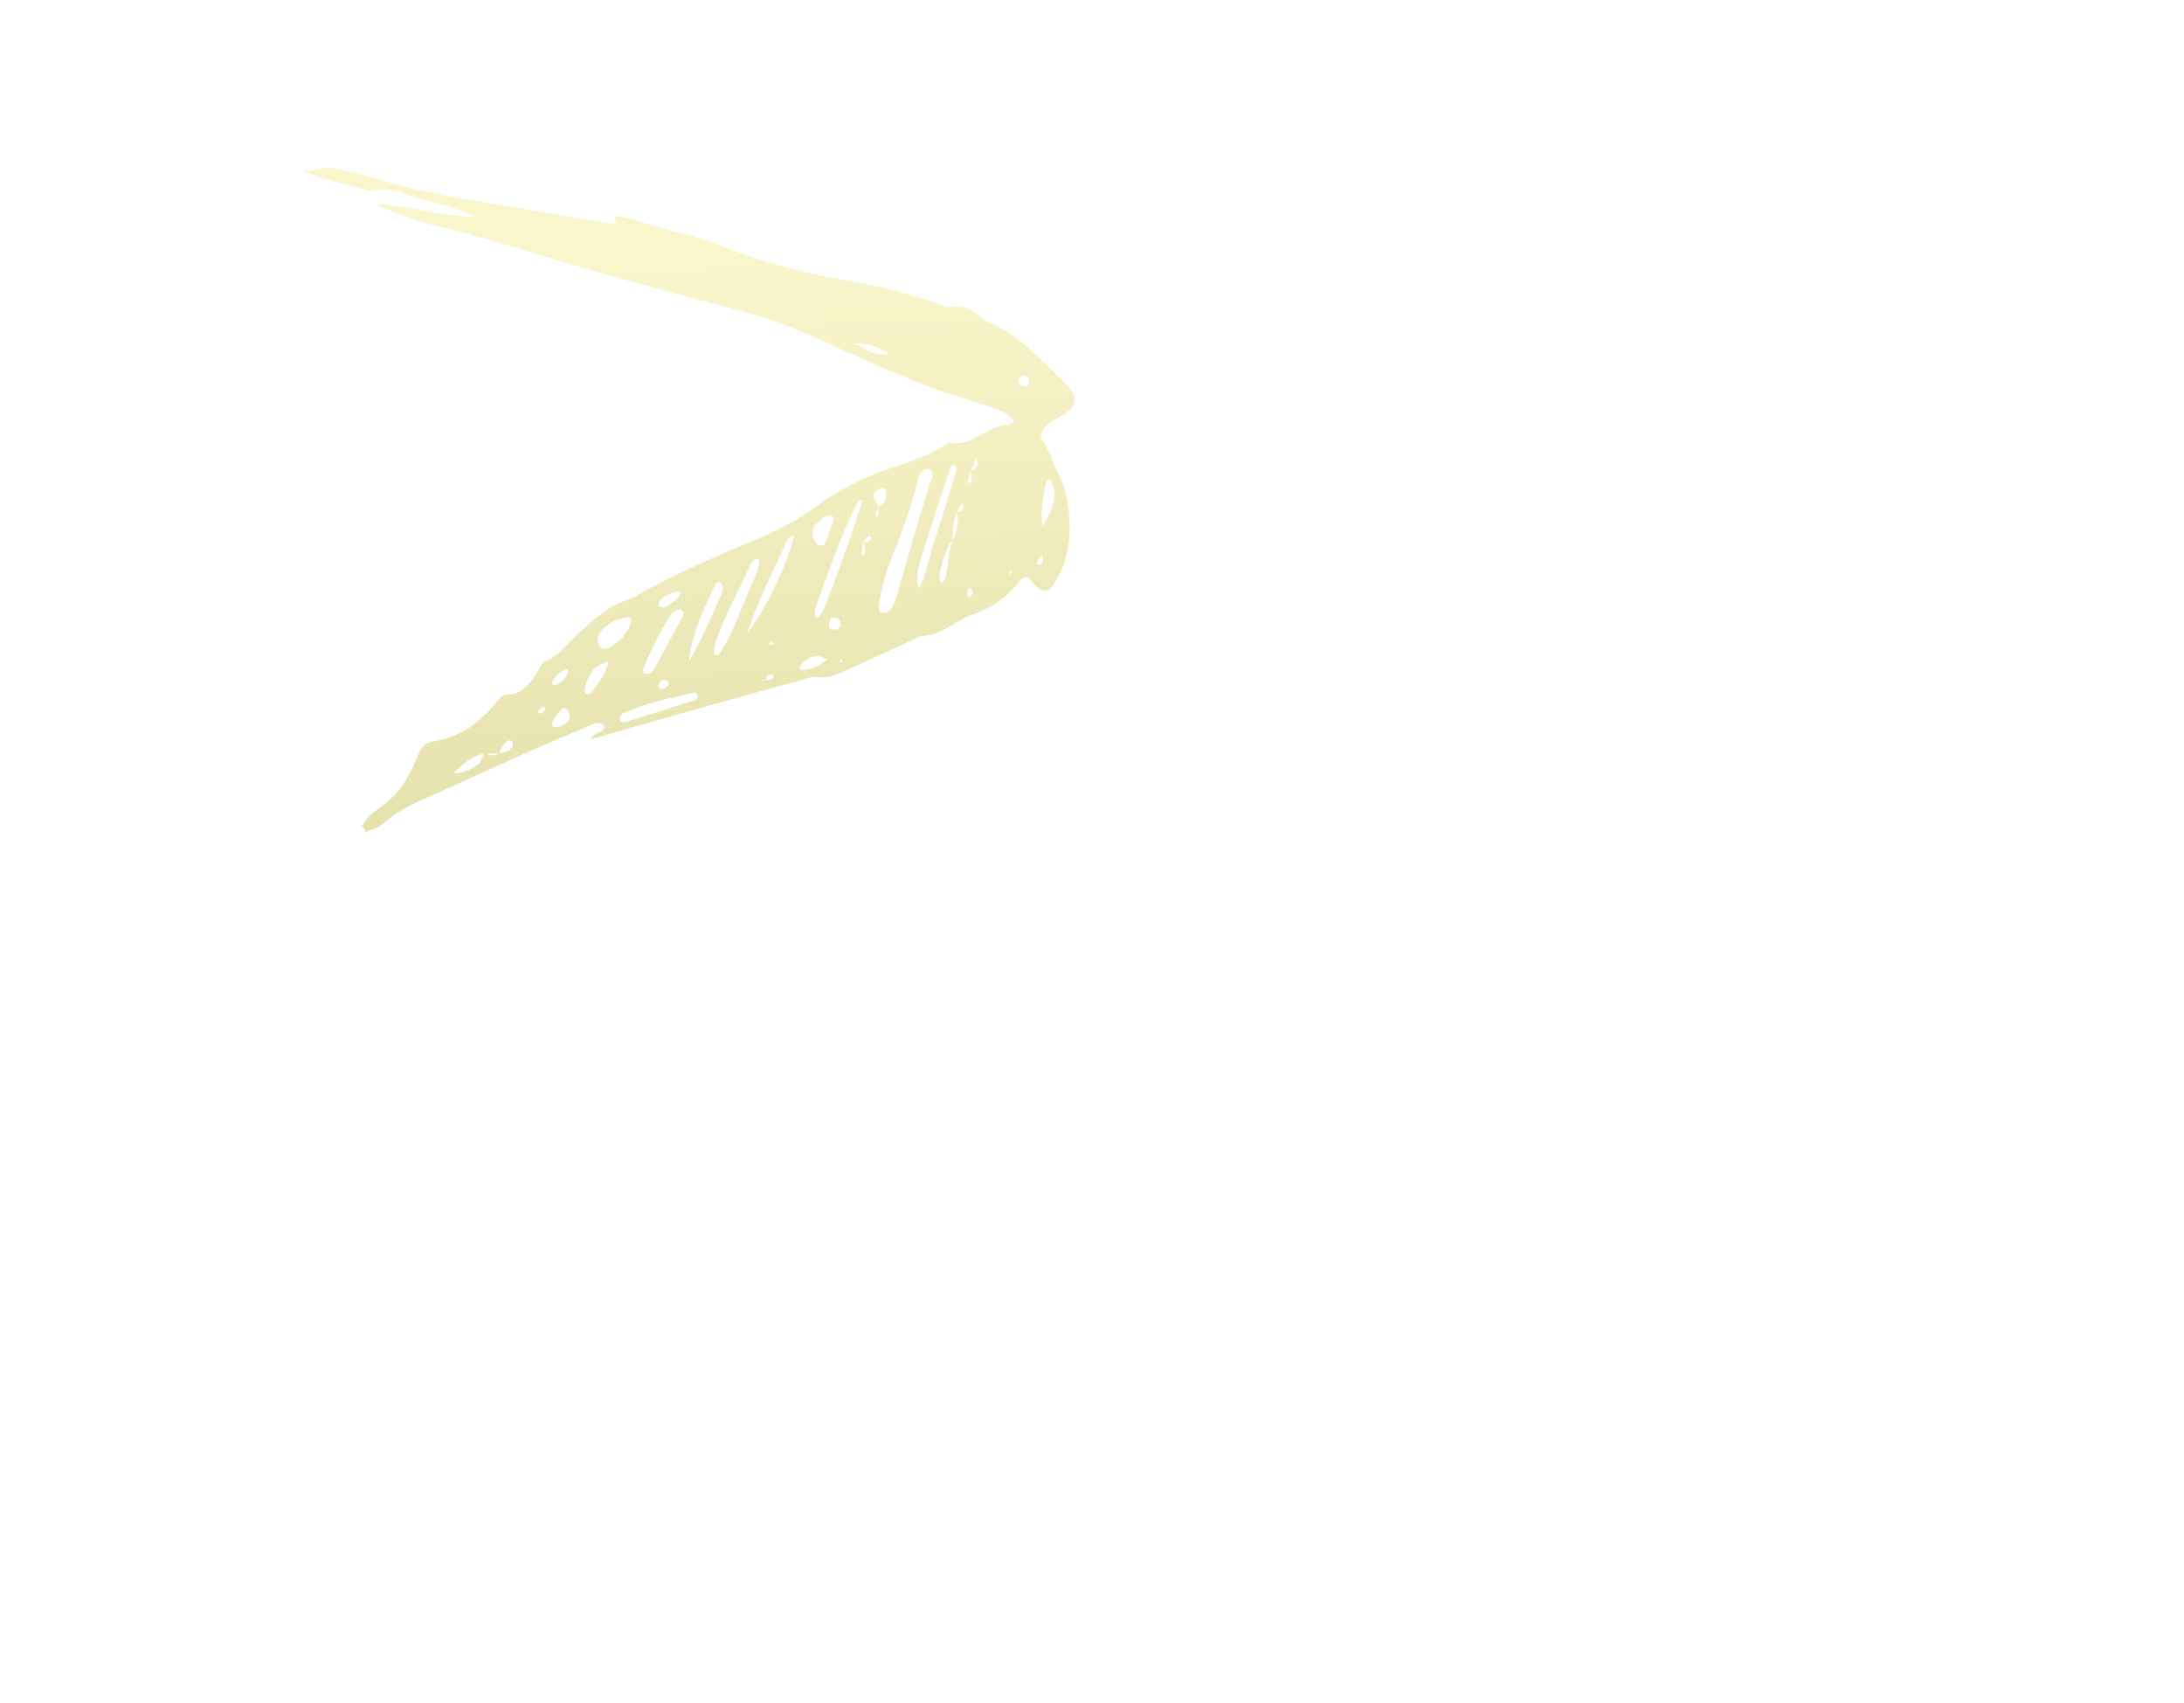
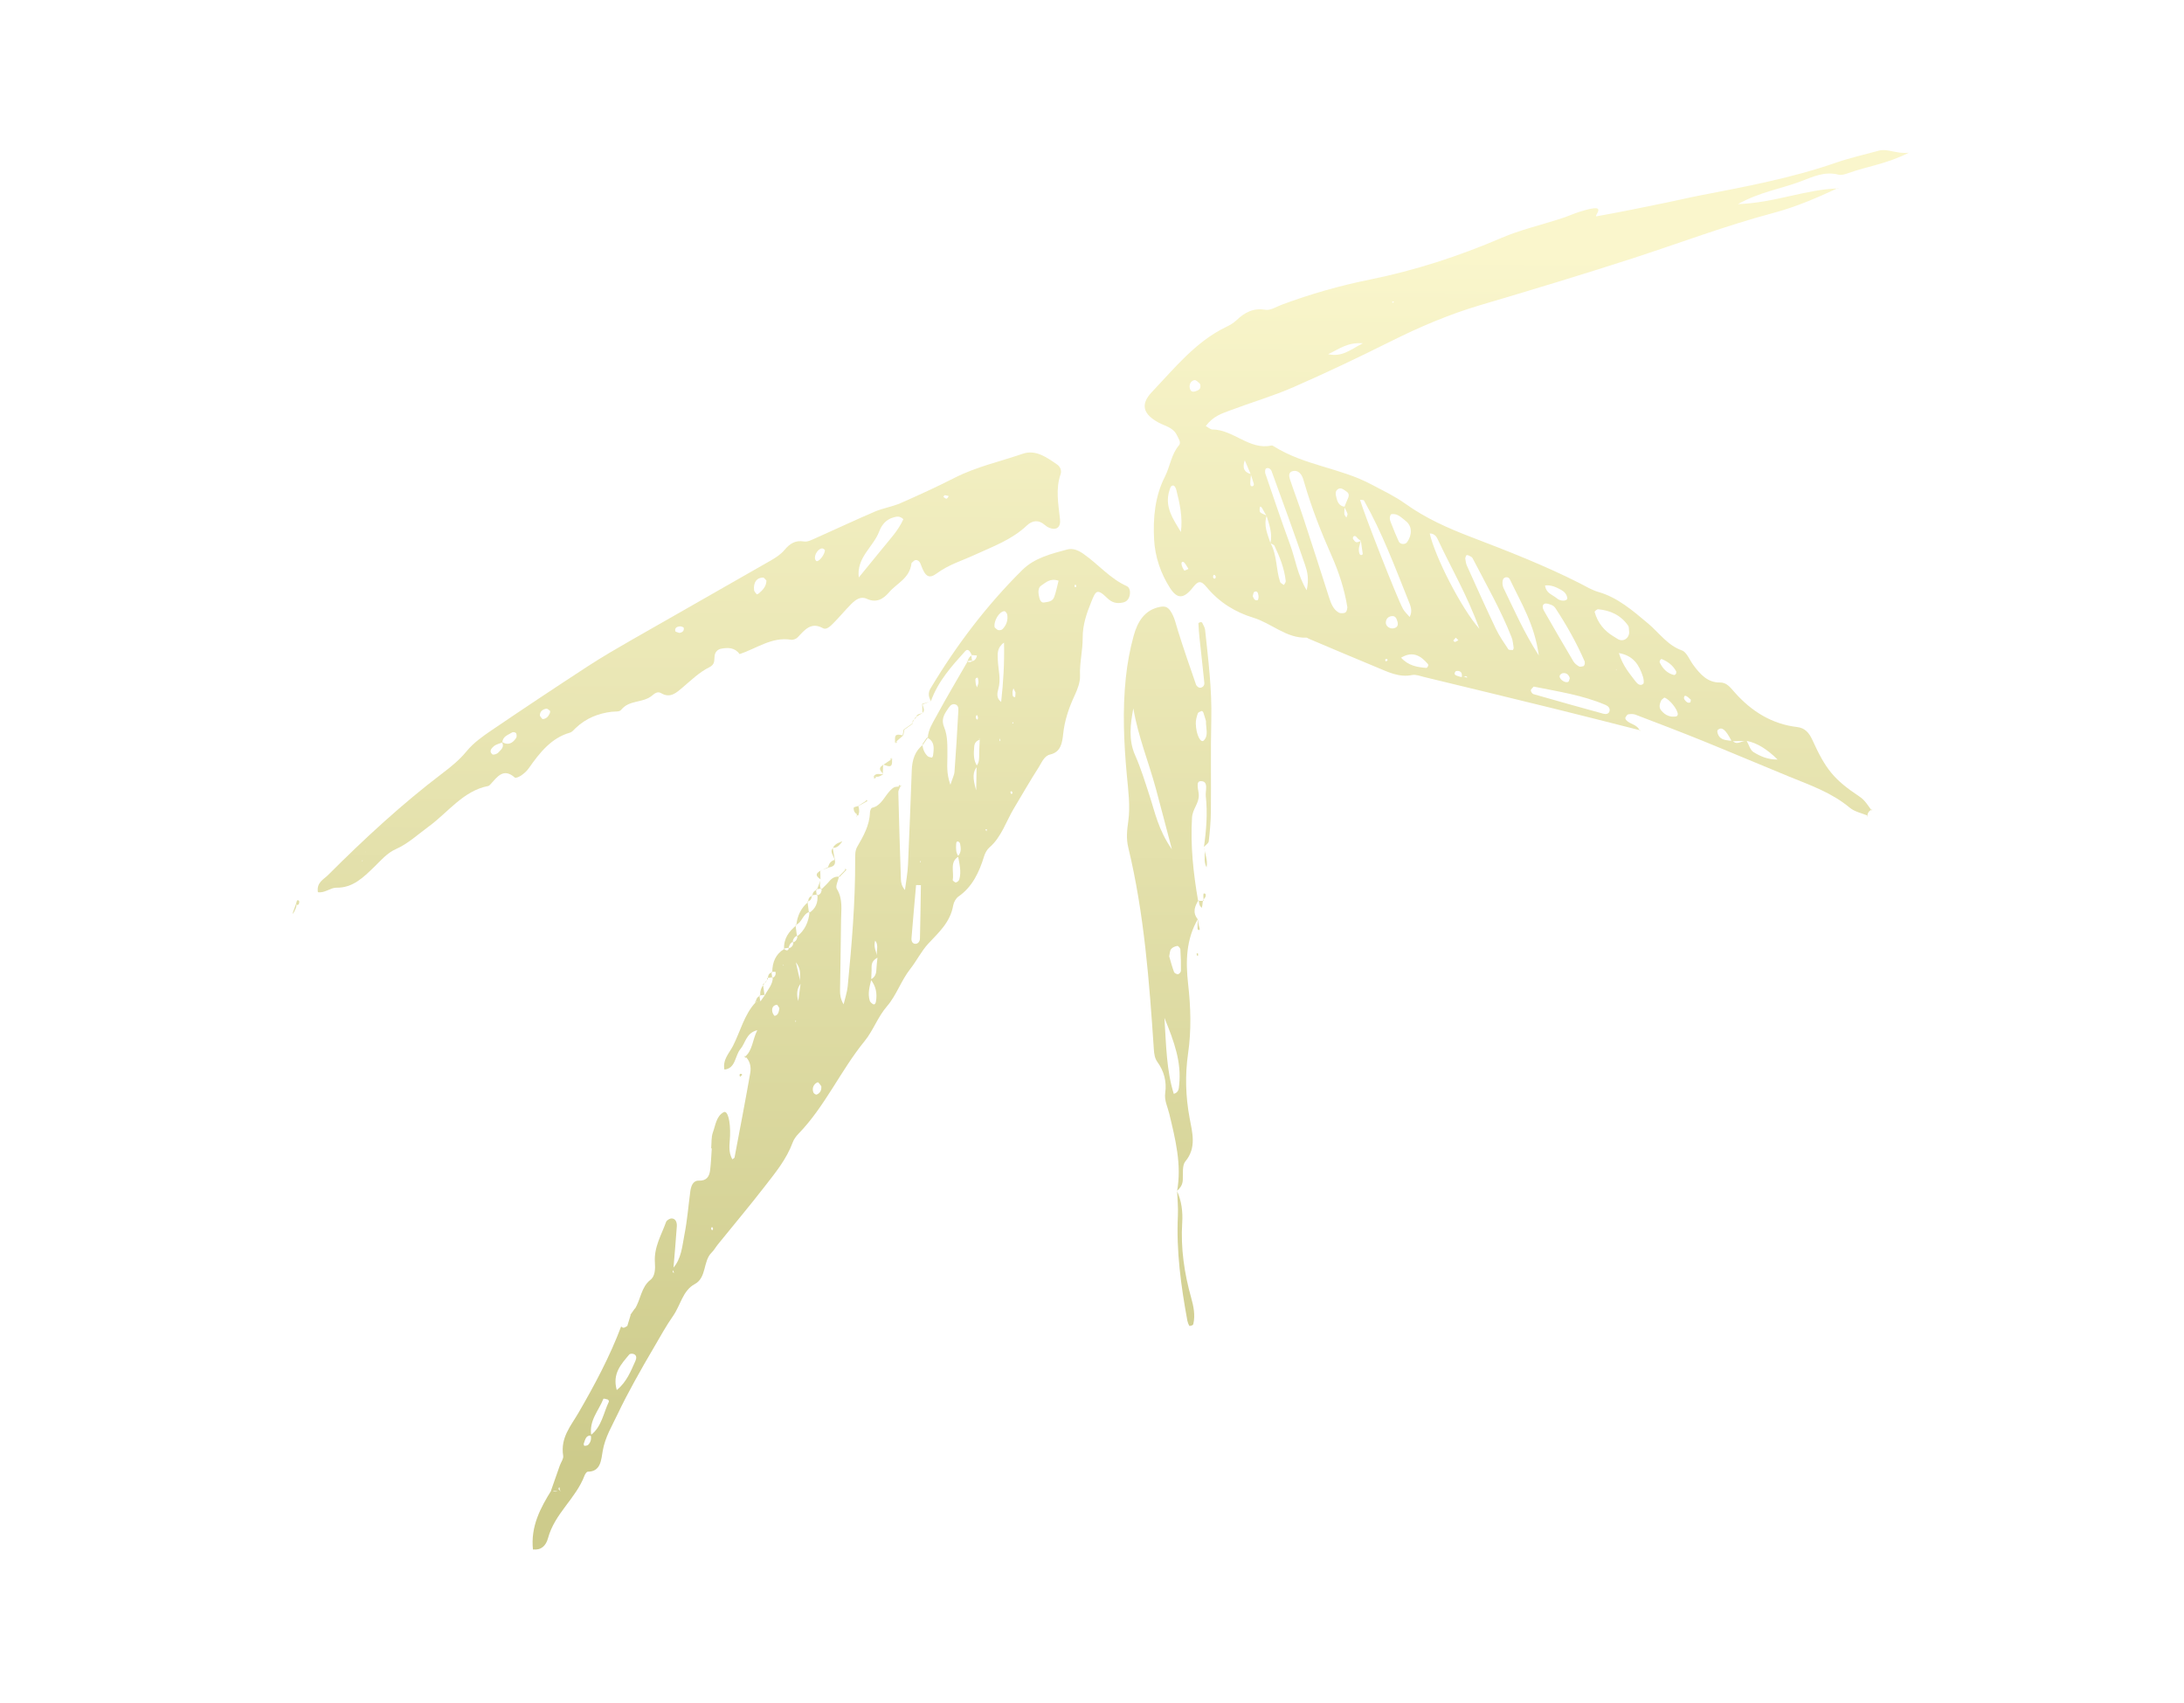
- <svg xmlns="http://www.w3.org/2000/svg" id="_레이어_1" data-name="레이어_1" version="1.1" viewBox="-80 -80 721.16 562.14">
+ <svg xmlns="http://www.w3.org/2000/svg" version="1.1" viewBox="-80 -80 721.16 562.14">
  <defs>
    <linearGradient id="leafGradient" x1="0" y1="0" x2="0" y2="402.14" gradientUnits="userSpaceOnUse" gradientTransform="rotate(-172.48 280.58 201.07)">
      <stop offset="0%" stop-color="#CDCB8B" />
      <stop offset="100%" stop-color="#FAF6CC" />
    </linearGradient>
    <style>
+       .st0 {
+         fill: none;
+       }
+ 
      .leaf-sway {
-       transform-box: fill-box;
-       transform-origin: 50% 85%;
-       animation: leafSwayAlt 6.2s cubic-bezier(0.42, 0, 0.28, 1) -1.7s infinite;
-       will-change: transform;
+         transform-box: fill-box;
+         transform-origin: 50% 85%;
+         animation: leafSwayAlt 6.2s cubic-bezier(0.42, 0, 0.28, 1) -1.7s infinite;
+         will-change: transform;
      }
+ 
      @keyframes leafSwayAlt {
-       0% {
-       transform: translateY(0px) rotate(-0.9deg);
-       }
-       18% {
-       transform: translateY(-1px) rotate(0.4deg);
-       }
-       42% {
-       transform: translateY(0px) rotate(1.6deg);
-       }
-       67% {
-       transform: translateY(1px) rotate(0.2deg);
-       }
-       84% {
-       transform: translateY(0px) rotate(-1.5deg);
-       }
-       100% {
-       transform: translateY(0px) rotate(-0.9deg);
-       }
+         0% {
+           transform: translateY(0px) rotate(-0.9deg);
+         }
+         18% {
+           transform: translateY(-1px) rotate(0.4deg);
+         }
+         42% {
+           transform: translateY(0px) rotate(1.6deg);
+         }
+         67% {
+           transform: translateY(1px) rotate(0.2deg);
+         }
+         84% {
+           transform: translateY(0px) rotate(-1.5deg);
+         }
+         100% {
+           transform: translateY(0px) rotate(-0.9deg);
+         }
      }
    </style>
  </defs>
-   <g transform="translate(561.16 0) scale(-1 1) rotate(-5.4 280.58 201.07)">
+   <g transform="rotate(-7.26 307 72)">
    <g class="leaf-sway" fill="url(#leafGradient)">
      <path d="M449.15,179.94c-8.96-3.52-17.91-7.08-26.89-10.54-13.88-5.35-27.78-10.65-41.68-15.94-1.28-.49-2.64-1.26-3.91-1.16-4.35.34-7.8-2.04-11.38-4.08-7.01-4-13.98-8.08-20.96-12.14-.24-.14-.46-.42-.71-.44-6.54-.55-10.85-6.18-16.55-8.74-5.56-2.5-10.45-6.33-14.01-11.95-1.6-2.53-2.54-2.44-4.48-.52-3.47,3.42-5.64,3.31-7.56-.75-2.42-5.13-3.6-10.72-3.19-16.48.52-7.24,2.13-14.27,6.17-20.18,2.11-3.1,3.01-7.03,5.85-9.61.99-.89.23-2.15-.13-3.28-.91-2.93-3.51-3.62-5.5-5.05-4.72-3.38-5.38-6.71-.97-10.31,8.48-6.92,16.53-14.71,26.96-18.19,1.29-.43,2.62-.96,3.73-1.78,3.05-2.25,6.08-3.4,9.9-2.24,1.65.5,3.72-.53,5.58-.97,9.88-2.32,19.82-3.82,29.94-4.56,15.17-1.11,30.14-3.94,44.9-8.17,6.28-1.8,12.83-2.47,19.26-3.66.81-.15,1.62-.29,2.42-.47,1.6-.37,3.18-.83,4.8-1.12,1.61-.29,3.24-.58,4.87-.58,3.5,0-.38,2.78.61,2.74,7.89-.37,15.77-1.01,23.65-1.59,3.53-.26,7.06-.66,10.6-.89,15.51-1,31.02-1.86,46.34-5.07,4.81-1.01,9.72-1.48,14.58-2.16,3.07-.43,5.51,1.82,9.78,1.92-7.71,2.76-14.34,2.74-20.74,4.16-1.05.24-2.3.46-3.24.08-4.4-1.78-8.67-.3-12.85.69-6.63,1.57-13.52,1.68-21.29,4.77,12.08,1.11,22.74-2,33.47-.96l.19-.19c-7.32,2.34-14.69,4.48-22.28,5.5-16.24,2.17-32.22,6.01-48.33,9.05-17.18,3.24-34.42,6.13-51.67,8.93-10.55,1.71-20.78,4.61-30.92,8.16-11.15,3.9-22.38,7.59-33.69,10.91-7.1,2.08-14.42,3.23-21.61,4.94-2.9.69-5.93,1.21-8.71,4.13.72.51,1.34,1.32,2.05,1.41,6.79.89,11.31,8.4,18.62,7.7.24-.02.52.17.73.34,9.24,7.61,20.92,9.83,30.53,16.67,3.43,2.44,6.98,4.67,10.12,7.58,6.07,5.64,12.95,9.82,20.07,13.64,11.49,6.16,22.97,12.39,33.87,19.79,1.85,1.26,3.65,2.72,5.66,3.58,6.05,2.58,10.47,7.52,14.92,12.33,3.27,3.53,5.53,8.07,10.05,10.32,1.43.71,2.07,3.37,3.05,5.15,1.88,3.41,4.04,6.49,8.01,6.92,2.22.24,3.18,2,4.33,3.69,4.86,7.2,11.14,12.16,19.17,14.14,2.46.61,3.63,2.37,4.38,4.76,3.21,10.33,5.4,13.93,13.17,20.67,1.61,1.4,2.35,3.23,3.33,5l.29-.31c-1.14.2-1.8.92-1.97,2.18,0,0,.28-.3.28-.3-1.91-1.11-4.17-1.82-5.66-3.41-5.36-5.74-12.03-9.02-18.52-12.69-8.92-5.05-17.77-10.23-26.7-15.25-6.98-3.92-14.02-7.68-21.06-11.45-.7-.37-1.58-.45-2.37-.42-.38.01-.78.56-1.08.95-.11.14,0,.6.13.81,1.1,1.67,3.52,1.81,4.04,4.17l.21-.17ZM444.08,158.9l-.5.23.59-.13c.48.37.53.8.08,1.18-.1.09-.39-.08-.59-.13.14-.39.28-.79.41-1.16M365.49,106.25c-.59,1.33-1.34,2.62-.95,4.2.05.19.29.42.47.45.18.02.57-.18.57-.28,0-1.46-.04-2.91-.07-4.37-.37-.39-.83-.72-1.09-1.18-.35-.62-.71-.9-1.22-.53-.15.11-.25.62-.16.8.25.45.56,1.04.95,1.15.46.13,1.03-.18,1.51-.23M393.11,155.11c.25,0,.56-.12.75,0,.81.5,1.07.32.52-.12-.3-.24-1.01.14-1.53.24.19-.81.38-1.68-.43-2.16-.38-.23-1.13-.35-1.37-.12-.86.87-.1,1.27.57,1.6.46.23.93.42,1.49.56M332.31,79.78c-.22,1.05-.52,2.1-.64,3.16-.09.75.33,1.06.89.77.15-.08.29-.43.26-.62-.17-1.08-.39-2.14-.59-3.21-.44-1.54-.88-3.09-1.39-4.9-1.25,2.55-.6,3.97,1.48,4.8M335.72,94.03c-1.52,3.05-.5,6.08.07,9.12,1.73,4.21.68,8.81,1.55,13.14.09.46.74.79,1.12,1.18.26-.4.75-.79.76-1.2.08-4.18-.95-8.12-2.21-12-.15-.45-.83-.69-1.23-1.09,1.15-3.05.38-6.06-.12-9.08-.34-.8-.73-1.59-1.01-2.41-.27-.79-.66-1.11-.84-.65-.19.5-.3,1.4-.04,1.67.53.57,1.33.85,1.95,1.32M478.83,187.08c1.32,2.1,3.18.27,4.72.78.55,1.32.77,3.12,1.7,3.88,2.1,1.72,4.47,3.12,7.63,3.49q-4.54-5.85-9.36-7.4c-1.64-.17-3.27-.34-4.91-.51-1.46-4-2.51-5.17-3.97-4.38-.18.1-.36.46-.34.69.14,2.58,1.97,2.97,3.74,3.43.25.07.52.04.79.03M361.63,94.35c-.15.8-.38,1.59-.41,2.39-.02.41.33.83.51,1.25.19-.4.58-.84.52-1.19-.13-.79-.48-1.54-.74-2.3.4-.73.78-1.49,1.22-2.19.61-.97,1.22-1.94.07-2.9-.8-.67-1.63-1.68-2.75-1.03-1.1.63-.84,1.89-.71,2.99.18,1.54.82,2.67,2.29,2.99M358.31,127.41c-.19-5.96-1.3-11.82-3-17.49-2.47-8.23-4.57-16.55-5.91-25.1-.14-.87-.26-1.8-.61-2.58-.51-1.12-1.42-1.82-2.62-1.71-1.55.13-1.55,1.48-1.32,2.61.86,4.37,1.92,8.69,2.76,13.07,1.75,9.04,3.44,18.1,5.11,27.16.39,2.1.85,4.11,2.53,5.41.4.31,1.01.35,1.54.38,1.03.05,1.28-.83,1.52-1.74M398.96,116.29c.06.71-.02,1.63.22,2.43,2.25,7.34,4.48,14.68,6.88,21.96.82,2.5,2.06,4.84,3.21,7.18.17.35.93.38,1.44.45.1.01.39-.48.38-.74-.03-1.16.04-2.38-.24-3.48-2.41-9.49-6.16-18.43-9.48-27.54-.17-.47-.78-.77-1.22-1.08-.18-.13-.53-.21-.68-.11-.2.14-.29.49-.51.92M345.69,120.14c1.3-3.56,1-6.05.55-8.27-2.2-10.77-4.64-21.49-7.07-32.2-.16-.71-.91-1.48-1.74-1.09-.3.14-.51,1.09-.41,1.59,1.68,8.16,3.31,16.33,5.17,24.44,1.11,4.85,1.1,10.01,3.5,15.54M378.31,133.18c1.33-1.91.72-3.68.29-5.35-3.04-11.71-5.82-23.51-10.38-34.66-.12-.29-.82-.29-1.27-.43.63,4.35,7.99,33.67,9.51,37.51.41,1.04,1.18,1.9,1.85,2.93M433.71,155.88c.02-.29.13-.61.06-.86-1.9-6.51-4.44-12.71-7.38-18.71-.24-.49-.73-.94-1.19-1.18-.7-.35-1.58-.84-2.2-.63-.93.32-.76,1.49-.43,2.28,2.46,5.94,4.96,11.86,7.51,17.75.33.75.98,1.41,1.62,1.9.36.27,1.01.18,1.51.11.19-.03.35-.43.52-.66M400.66,140c-2.64-11.75-6.8-21.33-9.98-31.27-.37-1.15-1.14-1.92-2.31-2.05.73,7.74,7.16,25.77,12.29,33.31M416.04,161.16c-.42.4-1.03.7-1.1,1.12-.07.4.32,1.18.68,1.33,7.34,3.16,14.7,6.26,22.07,9.33.75.31,1.74.4,2.15-.55.4-.93-.25-1.76-.97-2.18-7.21-4.26-15.11-6.42-22.83-9.05M419.01,151.21c-.08-10.42-3.69-18.12-6.29-26.11-.29-.9-1.23-1.13-1.97-.65-.36.23-.55.96-.62,1.5-.07.57-.01,1.22.17,1.76,2.52,7.44,4.7,15.05,8.72,23.51M449.57,147.36c0-1.02.2-1.72-.03-2.16-2.02-3.9-5.31-5.8-9.15-6.68-.39-.09-1.31.55-1.28.73.55,3.73,2.37,6.6,5.14,8.78.44.35.86.73,1.31,1.07,1.69,1.31,3.76.2,4.02-1.74M306.92,95.81c1.25-4.73.83-9.39.25-14.03-.07-.54-.37-1.38-.71-1.48-.89-.26-1.2.65-1.54,1.37-2.42,5.16,0,9.6,2,14.14M376.46,98.79c-.92,1.09-.46,2.26-.19,3.35.48,1.98,1.02,3.95,1.63,5.89.33,1.05,2,1.33,2.71.54,2.03-2.24,2.3-5.08.45-6.95-1.3-1.31-2.49-3.07-4.6-2.83M445.34,153.74c.77,4.44,2.62,7.06,4.19,9.83.55.96,1.38,2.01,2.5,1.26.38-.26.34-1.63.19-2.43-.74-3.91-2.21-7.22-6.87-8.66M373.8,146.16c2.15,3.02,4.96,3.79,7.84,4.4.18.04.48-.25.62-.46.11-.17.19-.55.1-.69-2.03-3.11-4.46-5.05-8.55-3.25M458.35,170.22c-.42.3-.98.51-1.22.93-.56.97-1.04,2.05-.3,3.19,1.13,1.75,2.68,2.63,4.65,2.53.21-.01.53-.31.58-.54.32-1.52-2.09-5.46-3.71-6.12M423.98,128.53c-.02,2.63,2.1,3.32,3.33,4.7,1.16,1.3,3.44,1.35,3.42.32-.03-1.32-.71-2.2-1.65-2.9-1.53-1.12-3.11-2.12-5.1-2.13M374.41,41.59c-5.06-.97-7.76.81-11.83,2.14,4.46,1.53,7.13-.38,11.83-2.14M463.36,162.17c-.82-2.18-2.38-3.63-4.26-4.7-.11-.07-.44.15-.57.33-.14.19-.27.54-.2.74.76,2.22,2.05,3.9,4.15,4.68.18.07.51-.12.67-.29.14-.15.14-.46.21-.75M374.15,134.39c-.15-.93-.25-2.18-1.61-2.23-1.1-.05-2.01.52-2.26,1.79-.25,1.29,1.12,2.5,2.54,2.26.8-.13,1.43-.57,1.33-1.83M319.35,48.03c-.43-.39-1.04-1.4-1.63-1.38-1.15.02-1.99,1.1-1.89,2.39.14,1.69,1.37,1.44,2.42,1.13.82-.24,1.37-.78,1.1-2.13M327.78,119.82c.21.82.49,1.68,1.43,1.51.24-.04.49-.94.47-1.43-.02-.78-.11-1.82-1.22-1.4-.33.12-.46.87-.68,1.33M307.87,108.23c-.36-.76-.63-1.52-1.05-2.17-.43-.66-1.03-.51-1.04.29-.01.75.32,1.54.64,2.23.05.11.85-.2,1.45-.36M428.21,159.87c-.23-1.28-.99-1.93-2.11-1.89-.4.01-1.04.42-1.13.78-.28,1.07,1.5,2.66,2.57,2.29.31-.11.46-.78.68-1.18M466.96,172.01c-.49-.49-.96-1.28-1.6-1.5-.44-.15-.76.7-.43,1.28.39.67.86,1.35,1.74,1.07.13-.04.16-.44.29-.86M392.56,141.88c-.32.28-.63.57-.95.85.17.19.36.57.5.54.41-.07.79-.29,1.19-.45-.24-.32-.49-.63-.74-.94M369.14,145.92c-.21.05-.59.06-.61.16-.12.66.17.82.75.4.04-.03-.09-.36-.14-.56M386.39,29.41l-.58-.33-.07.55.65-.22ZM315.9,112.54c.19-.11.48-.17.54-.34.07-.2.03-.56-.1-.72-.36-.45-.68-.28-.76.45-.02.19.21.4.32.61" />
+       <path d="M92.39,332.89c.55-1.22,1.1-2.44,1.65-3.66,0,0-.18.07-.18.07.62-.68,1.23-1.35,1.85-2.03l-.06.18c2.32-2.76,2.94-6.88,6.34-8.88,1.68-.99,2.05-3.41,2.17-5.52.29-5.01,3.26-8.66,5.34-12.75.29-.57,1.38-1.03,2.01-.93,1.34.21,1.56,1.62,1.34,2.76-.9,4.63-1.94,9.22-2.91,13.85.17.46-.84.89.02,1.32-.06-.51-.12-1.03-.18-1.55,3.22-2.69,4-6.89,5.26-10.7,1.48-4.46,2.45-9.12,3.66-13.69.48-1.83,1.35-3.55,3.29-3.24,2.42.39,3.58-.8,4.13-3.04.57-2.29.96-4.63,1.42-6.94,0,.01-.18-.14-.18-.14.38-1.71.46-3.62,1.22-5.1,1.17-2.25,1.78-5.17,4.37-6.16,1.36-.52,1.92,3.04,1.1,8.05-.42,2.56-1.36,5.09-.21,7.73.33-.2.72-.29.79-.51,2.91-8.97,5.85-17.93,8.65-26.95.64-2.04.46-4.17-1.07-5.86l-.12.35c2.91-1.67,3.22-5.2,5.3-8.26-3.76.38-4.41,3.74-6.3,5.45-2.12,1.93-2.33,6.18-6.12,6.07-.21-3.35,2.29-5.19,3.79-7.38,3.04-4.46,5.02-9.84,9.23-13.32l-.16-.22c.66,0,1.33,0,1.99,0l-.25.15c.62-.68,1.24-1.35,1.86-2.03l-.21.25c1.27-1.82,3.14-3.2,3.48-5.7l-.24.29c.97-.3,1.46-.95,1.3-2.09.96-.51,1.9-1.02,2.83-1.51-.6.24-.61-.26-.28-.19,1.06.23-.11-.65.14.52-.83.45-1.67.9-2.5,1.36-.49-.03-.99-.09-1.48-.17l.23.21c.42-3.36,1.91-5.85,4.85-7.15l-.19-.2c.66.65,1.33,1.35,1.94-.07l-.31.25c1.16-.12,1.8-.83,1.92-2.1l-.3.33c1.18-.12,1.69-.97,1.94-2.12l-.25.33c2.79-1.63,4.41-4.23,5.16-7.54l-.26.35c2.32-1.06,3.49-2.97,3.53-5.73l-.25.3c1.24-.02,1.77-.83,1.91-2.07l-.19.34c1.01-.8,2.08-1.54,3.03-2.42,1.06-.99,2.19-1.38,3.54-.99,0,0-.16-.22-.16-.22-.47,1.37-1.69,3.14-1.29,4.02,1.64,3.59.56,7.01.09,10.48-1.04,7.67-2.2,15.33-3.27,23-.2,1.43-.18,2.89.6,4.65.71-1.92,1.65-3.78,2.1-5.77,3.09-13.62,6.02-27.28,7.73-41.2.19-1.53.34-2.93,1.21-4.07,2.44-3.22,4.9-6.39,5.6-10.72.09-.53.53-1.38.86-1.41,3.61-.34,5.01-4.29,7.9-5.71.68-.34,1.61-.08,2.43-.1l.08-.37c-.4.75-1.07,1.46-1.15,2.25-.98,9.5-1.89,19.01-2.78,28.52-.11,1.15-.01,2.33.88,3.7.7-2.7,1.57-5.36,2.05-8.1,1.79-10.25,3.46-20.53,5.17-30.79.56-3.38,1.84-6.23,4.74-7.92l-.11-.3c-.2,1.55.22,2.95,1.08,4.13.29.4.89.56,1.38.74.1.04.41-.33.48-.57.64-2.31,1.25-4.63-1.22-6.21l.26.12c.52-2.74,2.28-4.72,3.76-6.78,4-5.57,8.21-10.95,12.35-16.41l-.17-.27c.69.59,1.38.55,2.07.01l-.32.23c1.06-.09,1.59-.84,1.92-1.85,0,0,.2.23.19.23-.71-.15-1.41-.3-2.11-.45l.23.18c-.38-1.08-.86-2.73-2.1-1.66-5.02,4.33-10.1,8.66-13.3,14.97l.03-.07c-.58-1.46-.66-2.81.38-4.14,10.37-13.21,21.97-24.97,34.98-34.96,4.57-3.51,10.16-4.12,15.57-4.87,2.01-.28,3.71.77,5.22,2.14,4.38,3.98,7.71,9.26,12.83,12.35.89.54,1,2.04.49,3.28-.49,1.2-1.29,1.82-2.51,1.92-2.02.17-3.55-.38-4.99-2.22-2.92-3.72-3.48-2.52-5.26.62-2.01,3.55-3.84,7.22-4.36,11.53-.5,4.12-2.08,7.98-2.44,12.22-.19,2.22-1.47,4.49-2.68,6.41-2.35,3.74-4.25,7.62-5.29,12.06-.68,2.92-1.59,5.77-5.09,6.11-2.08.2-3.13,2.34-4.38,3.82-3.33,3.95-6.44,8.12-9.66,12.19-3.18,4.01-5.35,9-9.72,11.88-.89.59-1.67,1.65-2.14,2.69-2.3,5.11-5.18,9.55-10.06,12.1-.9.47-1.78,1.63-2.1,2.68-1.7,5.47-5.85,8.24-9.73,11.47-2.58,2.15-4.55,5.16-6.98,7.55-3.47,3.4-5.68,8.13-9.19,11.26-3.46,3.1-5.58,7.43-8.74,10.43-9.09,8.62-15.79,19.84-25.57,27.63-.86.69-1.72,1.57-2.24,2.57-2.77,5.31-6.94,9.21-10.96,13.22-5.82,5.82-11.86,11.38-17.8,17.07-.82.79-1.52,1.76-2.41,2.43-3.22,2.41-2.62,8.01-6.85,9.62-4.19,1.59-5.56,6.38-8.41,9.51-2.69,2.95-5.07,6.24-7.53,9.43-2.65,3.43-5.28,6.87-7.83,10.39-2.38,3.28-4.72,6.6-6.91,10.03-2.33,3.65-5.06,7.01-6.41,11.41-.91,2.96-1.51,6.72-5.76,6.2-.37-.04-.95.62-1.21,1.1-3.87,7.27-11.37,11.17-14.61,19.04-.98,2.37-2.76,3.68-5.32,3.04l-.08.15c.15-7.8,4.19-13.45,8.64-18.9.77,1.2,2.06.53,2.98.96-.15-.26-.36-.5-.34-.71.1-.9-.1-1.03-.36-.29-.08.23.52.75.8,1.13-1.11-.29-2.22-.59-3.33-.88,1.3-2.6,2.6-5.2,3.9-7.79.52-1.04,1.56-2.08,1.53-3.09-.2-6.08,3.77-9.46,6.84-13.48,6.42-8.41,12.57-17.05,17.61-26.58l-.06.13c.64.95,1.33.37,2.01.09l-.05.17ZM186.59,229.39c1.35-.39,2.06-1.36,2.31-2.87.22-1.34.58-2.66.89-4.01-.53-1.82,1.16-3.67-.06-5.65-.91,2.03-.05,3.87.05,5.71-1.29.46-2.17,1.25-2.33,2.87-.14,1.38-.46,2.73-.65,4.14-.83,2.15-1.76,4.29-1.35,6.72.08.47.51.93.89,1.25.43.37.87.07,1.1-.66.81-2.64.65-5.16-.84-7.5M232.46,155.38c-1.07.23-1.92.78-2.18,2.04-.46,2.22-.92,4.45.19,6.62-1.79,1.63-2.05,3.62-1.38,7.85.59-3.98.9-6,1.17-8.06,1.03-1,1.16-2.35,1.33-3.75.2-1.62.57-3.22.82-4.89-.13-.09-.25-.18-.38-.26.14.15.29.3.43.45M163.55,227.85q-2.09,2.01-1.52,5.6c.51-1.89,1.02-3.78,1.51-5.74-.5-1.86,1.27-3.76-.68-7.04.32,3.37.51,5.28.69,7.19M220.62,192.8c-3.33,1.34-2.1,4.91-2.96,7.45-.06.18.62.95.94.94.43-.02,1.06-.41,1.24-.84,1.06-2.47.7-5.12.57-7.74,1.22-.98,1.29-2.4,1.19-3.86-.02-.25-.15-.56-.32-.7-.51-.44-.86-.2-1,.62-.23,1.42-.53,2.84.34,4.14M75.91,366.95c3.9-2.15,5.09-6.67,7.38-10.23.08-.12-.12-.64-.28-.72-.46-.22-1.34-.55-1.41-.42-2.05,3.73-5.72,6.55-5.49,11.57-1.8-.5-2.18,1.14-2.83,2.32-.09.17.07.72.1.72.45,0,1.01.08,1.33-.18.91-.73,1.36-1.78,1.21-3.07M220.88,168.97c.96-2.06,1.67-3.02,1.89-4.11,1.3-6.37,2.52-12.77,3.68-19.17.18-1.01.62-2.47-.82-2.91-1.21-.37-1.96.74-2.7,1.57-1.34,1.52-2.38,3.05-1.7,5.51.88,3.2.22,6.49-.16,9.73-.31,2.62-1.09,5.22-.19,9.39M207.02,200.61c-.52-.07-1.05-.15-1.57-.22-1.25,5.75-2.52,11.5-3.73,17.26-.18.86.09,1.82,1.04,1.95.92.13,1.59-.64,1.73-1.53.89-5.82,1.7-11.65,2.54-17.47M244.39,124.64c-2.61,1.4-2.6,3.48-2.77,5.41-.28,3.18.29,6.43-1.04,9.53-.54,1.26-1.12,2.92.38,4.38,1.53-6.31,2.7-12.51,3.42-19.32M86.34,353.27c3.57-2.2,5.39-5.59,7.35-8.8.41-.67.74-1.76-.3-2.29-.42-.22-1.18-.3-1.47-.03-3.04,2.83-6.41,5.51-5.58,11.12M264.82,106.67c-2.63-1.32-4.27.09-5.87.85-1.29.61-1.31,2.38-1.15,3.86.09.88.46,1.83,1.31,1.8,1.27-.05,2.8.12,3.57-1.31.8-1.49,1.32-3.15,2.14-5.2M241.95,119.3c.3.3.63.85,1.07,1.02.44.16,1.12.12,1.47-.17,1.37-1.11,2.19-2.64,2.1-4.56-.02-.44-.49-1.2-.8-1.22-1.7-.13-4.03,2.85-3.85,4.93M233.65,138.2c.25-.56.58-1.03.68-1.55.1-.54,0-1.63-.06-1.63-1.12-.06-.78.99-.87,1.63-.07.48.15,1,.25,1.56M166.01,262.31c-.26-.47-.49-.98-.82-1.38-.1-.12-.54.01-.77.14-1.08.62-1.52,1.66-1.27,2.92.07.37.73.93,1,.86,1.14-.31,1.83-1.17,1.86-2.54M155.55,235c-.24-.43-.48-1.22-.72-1.22-1.21,0-1.85.83-1.75,2.15.04.5.43,1.4.62,1.39,1.22-.1,1.53-1.24,1.85-2.31M239.09,155.99c-.07.02-.2.03-.21.07-.03.22-.03.46-.04.68.08-.02.24-.04.24-.07.02-.23.01-.45.01-.68M246.05,141.47c-.16-.48-.33-.96-.5-1.45-.17.45-.48.9-.48,1.35,0,.6-.35,1.54.67,1.58.08,0,.21-.96.31-1.48M207.7,193.13l.27-.11-.14-.48-.13.59ZM160.47,239.95l-.22-.33v.66s.22-.33.22-.33ZM232.49,148.8c.08-.25.25-.51.23-.75-.05-.86-.33-1.02-.63-.41-.11.21-.07.55,0,.8.04.15.27.24.41.35M244,150.98l-.31.43.39.14-.09-.57ZM124.33,303.8c-.12.19-.34.37-.35.57-.01.19.18.4.28.6.12-.18.34-.36.35-.55.01-.2-.17-.41-.28-.62M270.25,109.52c.07-.22.17-.44.17-.66,0-.06-.3-.12-.47-.19-.05.22-.15.44-.13.64,0,.08.28.14.43.2M230.48,185.05l.27.7.24-.72-.51.02ZM240.37,174.51c.55.04.66-.27.31-.88-.02-.04-.44.11-.45.19-.02.22.09.46.14.69" />
+       <path d="M157.28,117.35c-1.36-2.36-3.48-2.62-5.74-2.51-1.24.06-2.17.82-2.49,1.97-.43,1.53-.1,2.89-2.31,3.65-3.31,1.13-6.32,3.39-9.36,5.37-2.41,1.57-4.64,3.26-7.48,1.04-1.02-.8-2.12-.13-3.04.46-3.31,2.11-7.59.34-10.73,3.39-.63.61-2.11.22-3.19.21-4.46-.02-8.63,1.05-12.39,3.79-.68.5-1.37,1.2-2.12,1.31-6.32.95-10.73,5.28-14.99,9.96-.75.83-1.73,1.48-2.69,1.99-.69.36-1.96.79-2.26.44-3.38-3.82-5.77-.83-8.32,1.27-.21.18-.48.38-.73.4-8.33.51-14.2,6.92-21.13,10.75-3.89,2.15-7.55,4.81-11.8,6.08-2.98.89-5.32,3.05-7.77,4.89-4.05,3.03-7.89,6.02-13.29,5.25-1.92-.27-4.03,1.35-6.23.7-.1-3.25,2.42-3.94,4.09-5.23,13.38-10.36,27.1-20.12,41.61-28.49,3.12-1.8,6.15-3.65,8.9-6.25,2.63-2.49,5.94-4.23,9.14-5.86,11.38-5.77,22.8-11.43,34.27-16.98,4.98-2.41,10.08-4.55,15.18-6.67,16.31-6.77,32.64-13.45,48.95-20.23,1.76-.73,3.59-1.61,5-2.92,2.05-1.9,3.99-2.76,6.7-1.94,1.19.36,2.68-.23,3.97-.61,6.83-2.04,13.61-4.26,20.46-6.21,2.88-.82,5.93-.87,8.8-1.71,6.3-1.85,12.58-3.82,18.78-6.04,7.58-2.71,15.49-3.41,23.24-5.02,4.52-.94,7.76,2.14,10.93,4.99.83.75,1.28,2.08.69,3.27-2.32,4.66-1.97,9.73-2.07,14.76-.05,2.65-1.69,3.56-3.89,2.31-.48-.27-.93-.64-1.3-1.07-1.83-2.1-3.96-2.05-5.94-.6-5.57,4.07-12.02,5.45-18.26,7.42-4.43,1.4-9.01,2.13-13.21,4.49-2.87,1.61-3.98.58-4.91-3.68-.31-1.42-1.45-1.99-2.33-1.19-.21.19-.6.3-.65.52-1.21,4.88-5.62,5.89-8.6,8.6-2.22,2.01-4.65,2.97-7.52,1.16-1.91-1.2-3.75-.15-5.33,1.08-2.22,1.72-4.29,3.68-6.51,5.41-1.09.85-2.63,2.13-3.72,1.32-3.65-2.67-6.03-.24-8.67,1.91-.58.48-1.62.73-2.31.52-6.19-1.83-11.71,1.49-17.52,2.57h.14ZM26.63,166.48c-.36,1.15-.72,2.29-1.08,3.43-.46.45-.82.2-.51-.28.62-.97-.64-.12.4-.04.31-.96.63-1.93.92-2.86.49-.26.58-.19.29.2,0-.15,0-.3-.01-.45M107.53,121.29c-.34-1.02-.16-.9.31-.2-.63-.16-.69-.28-.18-.36-.04.19-.09.37-.13.56M52.29,154.32c.98-.54-.64-1.01.36-.53.18.08.45.27.44.41,0,.64-.34.8-.87.46.56-.44.68-.36.38.23-.1-.19-.2-.38-.3-.57M75.86,136.41c-.98.28-2.08.34-2.92.89-.74.49-1.94,1.38-.84,2.58.31.34,1.57.1,2.05-.33.91-.8,2.39-1.5,1.58-3.35,1.83,1.52,3.46.97,4.88-.71.27-.32.33-1.14.15-1.55-.14-.3-.93-.56-1.25-.4-1.38.68-3.18.79-3.65,2.87M199.37,97.4c3.08-2.92,6.17-5.83,9.24-8.77,2.82-2.7,5.87-5.17,7.94-8.6-1.1-1.34-2.15-1.12-3.2-.98-2.37.31-4.1,1.88-5.2,3.95-2.65,4.99-8.66,7.58-8.64,14.44l-.64-.3.5.25ZM169.15,94.43c-.34-.4-.63-1.07-.99-1.12-2.05-.3-3.41,1.16-3.47,3.69-.01.5.4,1.04.69,1.5.06.09.53-.05.75-.2,1.39-.92,2.71-1.93,3.01-3.87M189.54,86.79c-.21-.18-.39-.44-.62-.52-1.28-.43-3.21,1.71-2.93,3.24.04.24.24.6.42.65.97.24,3.19-2.19,3.13-3.37M90,130.44c1.22.13,2.03-.59,2.66-1.62.13-.22.23-.7.13-.81-.33-.35-.77-.85-1.14-.82-1.08.08-2.13.52-2.33,1.88-.06.41.44.92.68,1.37M138.49,107.95c.88-.07,1.64-.41,1.59-1.49-.01-.26-.85-.67-1.3-.66-.77.01-1.7.2-1.6,1.36.03.31.85.53,1.3.79M232.4,74.38c-.46-.18-.87-.4-1.3-.48-.14-.02-.34.33-.52.51.32.26.62.69.96.71.26.02.56-.46.86-.75" />
+       <path d="M297.4,217.04c-1.51,1.88-2.66,3.82-1.09,6.34l-.02-.04c-4.6,6.06-5.75,13.09-5.86,20.86-.1,7.58-.84,15.24-2.89,22.61-1.93,6.96-2.63,14.03-2.21,21.31.29,4.96,1.07,10.04-3.22,14.01-1.2,1.11-1.24,3.87-1.59,5.92-.28,1.66-1.2,2.58-2.37,3.39l.02.07c2.68-8.47,1.61-17.07.68-25.66-.25-2.34-1.14-4.54-.45-7.06.98-3.58.5-7.13-1.27-10.38-.74-1.36-.74-2.77-.65-4.3,1.33-22.4,2.52-44.8.04-67.21-.33-2.99.3-5.65,1.11-8.6,1.3-4.75,1.27-9.99,1.44-15.05.37-10.8,1.26-21.52,3.73-31.99,1.09-4.62,2.54-9.2,4.36-13.52,1.86-4.43,4.68-7.93,9.74-8.27,1.62-.11,2.53.27,3.28,1.71,1.1,2.15,1.25,4.53,1.67,6.89,1.09,6.16,2.39,12.27,3.67,18.39.1.47.7,1.09,1.12,1.15.84.11,1.64-.44,1.67-1.44.14-5.08.19-10.17.3-15.25.03-1.49.12-2.97.24-4.45,0-.13.42-.3.65-.32.21-.02.56.1.61.25.27.82.68,1.67.66,2.51-.21,9.87-.22,19.74-1.71,29.55-1.52,10.03-2.6,20.14-3.98,30.19-.45,3.24-1.16,6.45-1.94,9.61-.17.67-1.17,1.09-1.79,1.63l-.02.02c1.49-5.42,2.64-10.93,2.73-16.6.03-1.76,1.7-4.8-1.06-5.08-1.77-.18-1.01,2.89-1.19,4.49-.3,2.8-2.62,4.26-3.16,7.1-1.73,9.12-1.88,18.27-1.48,27.49l.21-.27ZM283.98,151.62c-1.63,4.96-2.94,10.14-1.38,15.33,1.37,4.55,2.14,9.18,3.04,13.83,1.1,5.64,1.42,11.58,5.1,18.58-1.08-8.17-1.86-14.33-2.71-20.48-1.25-9.03-3.65-17.88-4.04-27.26M281.26,254.24c-.6,9.35-1.51,17.28-.11,25.28,1.76-.27,1.88-1.62,2.13-2.69,1.75-7.28.23-14.25-2.02-22.59M307.25,158.76c-.1-.61-.27-1.75-.5-2.88-.05-.24-.36-.62-.47-.59-.5.14-1.21.26-1.4.65-.49,1.01-.96,2.12-1.07,3.24-.37,3.66.77,6.79,1.95,5.83,1.81-1.47,1.12-3.73,1.49-6.25M285.39,234.31c.3,1.84.52,3.6.93,5.32.1.4.8.87,1.22.88.37,0,1.02-.56,1.08-.95.33-2.34.58-4.71.72-7.07.03-.43-.57-1.29-.85-1.27-.75.04-1.66.25-2.18.78-.52.52-.63,1.52-.93,2.32" />
+       <path d="M278.15,311.43c1.1,3.5,1.06,7.13.39,10.63-1.59,8.32-1.43,16.59-.2,24.92.43,2.92.67,5.91-.41,8.78-.07.19-.39.33-.61.38-.26.06-.73.07-.78-.04-.2-.55-.36-1.14-.4-1.73-.65-11.63-.75-23.24,1.27-34.76.46-2.62.54-5.33.77-8.05-.02-.05-.04-.12-.04-.12" />
+       <path d="M164.53,208.57c.73-3.1,2.3-5.52,4.84-7.13,0,0-.17-.24-.17-.24,0,1.3,0,2.59,0,3.89l.26-.35c-2.32.21-2.92,3.35-5.17,3.67l.24.16Z" />
+       <path d="M159.55,215.85c.26-3.59,2.4-5.62,4.99-7.28l-.24-.16c0,1.29,0,2.58,0,3.87l.25-.33c-1.06.25-1.7.96-1.94,2.12l.3-.33c-1.03.27-1.57,1.08-1.92,2.1,0,0,.31-.25.31-.25-.65.02-1.29.05-1.94.07l.19.2Z" />
+       <path d="M301.35,199.89c-.02,2.23.78,4.47,0,6.79-.99-2.31.43-4.54-.01-6.77,0,0,.02-.02.02-.02" />
+       <path d="M298.99,217.56c.03-.55.04-1.1.1-1.65.03-.27.13-.74.23-.75.54-.06.78.39.47,1.06-.21.44-.67.73-1.01,1.09,0,0,.21.25.21.25" />
+       <path d="M297.18,217.31c.6.09,1.2.17,1.81.26,0,0-.21-.25-.21-.25-.13.56-.26,1.12-.41,1.67-.07.27-.19.52-.29.79-.2-.33-.5-.63-.58-.99-.12-.55-.09-1.15-.11-1.73,0,0-.21.26-.21.26" />
+       <path d="M296.31,223.37c.05.86,0,1.73.16,2.56.17.89.05,1.2-.55.84-.12-.07-.08-.56-.04-.84.12-.86.27-1.72.41-2.59,0-.01.02.03.02.03" />
+       <path d="M294.9,235.27c-.14-.03-.4-.04-.41-.08-.02-.24.01-.49.03-.74.15.03.42.04.42.08.02.24-.02.49-.04.74" />
+       <path d="M157.15,117.36c-.67.02-1.34.04-2,.06.69-.03,1.38-.06,2.1-.08.04.01-.1.02-.1.02" />
+       <path d="M149.78,230.19c.09-1.39.53-2.59,1.53-3.5l-.15-.28c.02,1.29.04,2.58.06,3.88l.21-.26c-.63-.01-1.26-.02-1.89-.03l.24.19Z" />
+       <path d="M174.42,194.54c-.39,1.1-.69,2.22-.22,3.39l.19-.34c-.64,0-1.27,0-1.91,0l.28.21,1.6-3.02.06-.25Z" />
+       <path d="M179.7,184.81c-1.35,1.33.24,2.63.03,3.94h.17c-.07-1.36-.14-2.71-.2-4.06,0,0,0,.12,0,.12" />
+       <path d="M1.71,180.24c-.21.67.05,1.04.61.75.25-.13.5-.99.36-1.17-.39-.5-.77-.28-.89.42h-.08Z" />
+       <path d="M207.89,148.9c-.2.63-.4,1.25-.6,1.88l.22.06c.2-.62.41-1.23.61-1.85l-.24-.1" />
+       <path d="M207.29,150.78c-2.21-.78-2.58-.55-2.73,1.67l-.05.39c.99-.67,1.98-1.34,2.99-2,.02,0-.2-.06-.2-.06" />
+       <path d="M204.56,152.45c.71.91-.57.93.41.48.44-.21.12-.68-.45-.1,0,.02.05-.38.05-.38" />
+       <path d="M213.56,154.72c.62-.69,1.25-1.39,1.88-2.09,0,0-.26-.12-.26-.12-.57.64-1.15,1.27-1.72,1.91l.11.3Z" />
+       <path d="M140.54,255.11c-.46-.39-.78-.31-.87.27-.02.14.2.36.35.48.89.7-.67-.13.39-.41l.13-.34Z" />
+       <path d="M140.41,255.45c-.07-.2-.14-.4-.21-.59-.4.53-.3.63.32.28.01-.02-.12.31-.12.31" />
+       <path d="M142.22,249.22c.53,1.05-.73.75.32.57.47-.08.27-.63-.43-.24-.01.01.11-.33.11-.33" />
+       <path d="M147.99,232.13c.29-.98.71-1.82,1.78-1.94l-.24-.19c.01.69.02,1.37.03,2.06,0,0,.25-.15.25-.15-.66,0-1.33,0-1.99,0l.16.22Z" />
+       <path d="M151.31,226.69l1.72-1.84-.18-.27c-.23.99-.72,1.67-1.69,1.83l.15.28Z" />
+       <path d="M153.03,224.85c.13-1.07.54-1.85,1.66-1.84,0,0-.23-.21-.23-.21,0,.69,0,1.39-.01,2.08l.24-.29c-.62,0-1.24,0-1.85,0l.18.27Z" />
+       <path d="M169.38,201.44c.18-1.02.56-1.81,1.66-1.8l-.17-.26c-.13,1.07-.6,1.78-1.67,1.82l.17.24Z" />
+       <path d="M171.04,199.64c.16-1.08.75-1.67,1.72-1.83,0,0-.28-.21-.28-.21,0,.69,0,1.37,0,2.06l.25-.3c-.62,0-1.24.02-1.86.03l.17.26Z" />
+       <path d="M183.22,192.21c-.87.69-1.74,1.38-2.62,2.07,0,0,.16.22.16.23.79-.64,1.58-1.27,2.37-1.91l.09-.38Z" />
+       <path d="M174.36,194.79c.1-1.04.2-2.07.31-3.11,0,0-.02.06-.02.06-1.91.73-1.54,1.7-.24,2.79,0,.01-.05.26-.05.26" />
+       <path d="M183.13,192.59c-.09-.19-.17-.38-.26-.56-.3.55-.19.62.35.2,0-.02-.09.37-.09.37" />
+       <path d="M177.36,190.85c-.9.29-1.8.58-2.7.88,0,0,.02-.06.01-.06.93-.22,1.86-.44,2.79-.66,0,0-.1-.17-.1-.17" />
+       <path d="M179.73,188.75c-1.16.19-1.9.94-2.36,2.09,0,0,.1.17.1.17,1.29-.12,2.56-.28,2.43-2.27.01,0-.16,0-.16,0" />
+       <path d="M183.03,183.1c-1.3.11-2.49.49-3.33,1.71,0,0,0-.12,0-.12,1.31.3,2.23-.48,3.11-1.36l.22-.22Z" />
+       <path d="M.16,183.37l-.16.4s.34-.21.34-.21c0,0-.18-.19-.18-.19" />
+       <path d="M182.81,183.33c.02-.15.03-.3.05-.45-.49.26-.45.35.15.25.02-.02-.19.2-.19.2" />
+       <path d="M1.79,180.24c-.54,1.04-1.08,2.08-1.62,3.13,0,0,.18.19.18.19.66-1,1.5-1.91,1.36-3.32,0,0,.08,0,.08,0" />
+       <path d="M189.53,175c-.87-.72.82-.73-.25-.5-.18.04-.46.57-.4.78.3,1.15-.55-.56.46-.1l.2-.18Z" />
+       <path d="M231.54,129.45c.39-.89.84-1.71,1.82-1.92l-.23-.18c0,.69,0,1.38,0,2.07,0,0,.32-.23.31-.23-.69,0-1.38,0-2.07-.01l.17.27Z" />
+       <path d="M189.33,175.18c.68-.92.69-1.98.51-3.08h-.2c-.48.12-1.32.12-1.38.35-.28,1.17.23,2.04,1.25,2.55.01,0-.19.18-.19.18" />
+       <path d="M189.84,172.09c1.02-.39,2.04-.79,3.05-1.19l.1-.37c-1.1.52-2.2,1.05-3.33,1.57-.03,0,.17-.01.17-.01" />
+       <path d="M192.89,170.91c-.07-.18-.15-.35-.22-.53-.29.5-.19.57.32.19,0-.02-.1.35-.1.35" />
+       <path d="M204.57,167.44c-.86-.75.86-.65-.23-.52-.56.07-.61.37-.1.62,1,.49-.61.05.4-.46,0-.02-.07.36-.07.36" />
+       <path d="M196.14,162.99c.4,1.12-1.12.25-.09.63.57.21.79.02.74-.62-.1-1.2.26.59-.6-.14l-.05.13Z" />
+       <path d="M196.18,162.86c1.01.76,2,.43,2.98-.08l.17-.1c-1.07.06-2.22-.83-3.2.32,0,0,.04-.14.04-.14" />
+       <path d="M199.17,162.78c.17-1.06.34-2.12.51-3.19l-.18.15c-1.79.84-.84,1.89-.17,2.93.01,0-.16.11-.16.11" />
+       <path d="M217.96,140.84c-.99.15-1.97.3-2.96.45l.1.22c.96-.24,1.92-.49,2.89-.74,0,0-.03.06-.03.06" />
+       <path d="M215,141.3c-.08,1-.16,2-.26,3.01-.03,0,.05-.05.05-.05.97-.77.36-1.78.33-2.72-.02-.02-.12-.24-.12-.24" />
+       <path d="M199.68,159.59c1.28.39,2.95,2.05,3.11-1.17l.1-.38c-1.12.57-2.24,1.13-3.37,1.7-.02,0,.16-.15.16-.15" />
+       <path d="M212.45,145.6c.3-1.41,1.49-.96,2.32-1.34.02,0-.05.06-.03.05-.81.37-1.65.74-2.5,1.11-.01,0,.22.17.22.17" />
+       <path d="M211.02,147.47c-.15-1.19.83-1.35,1.42-1.88.01,0-.22-.18-.21-.17-.46.66-.94,1.31-1.43,1.96-.02-.01.22.09.22.09" />
+       <path d="M202.78,158.42c-.53-1.05.77-.69-.29-.51-.42.07-.23.58.38.15,0-.02-.09.36-.09.36" />
+       <path d="M208.13,148.99c.95-.51,1.9-1.02,2.88-1.53.02,0-.21-.1-.19-.08-.95.52-1.91,1.02-2.9,1.52-.02,0,.22.09.22.09" />
    </g>
  </g>
</svg>
